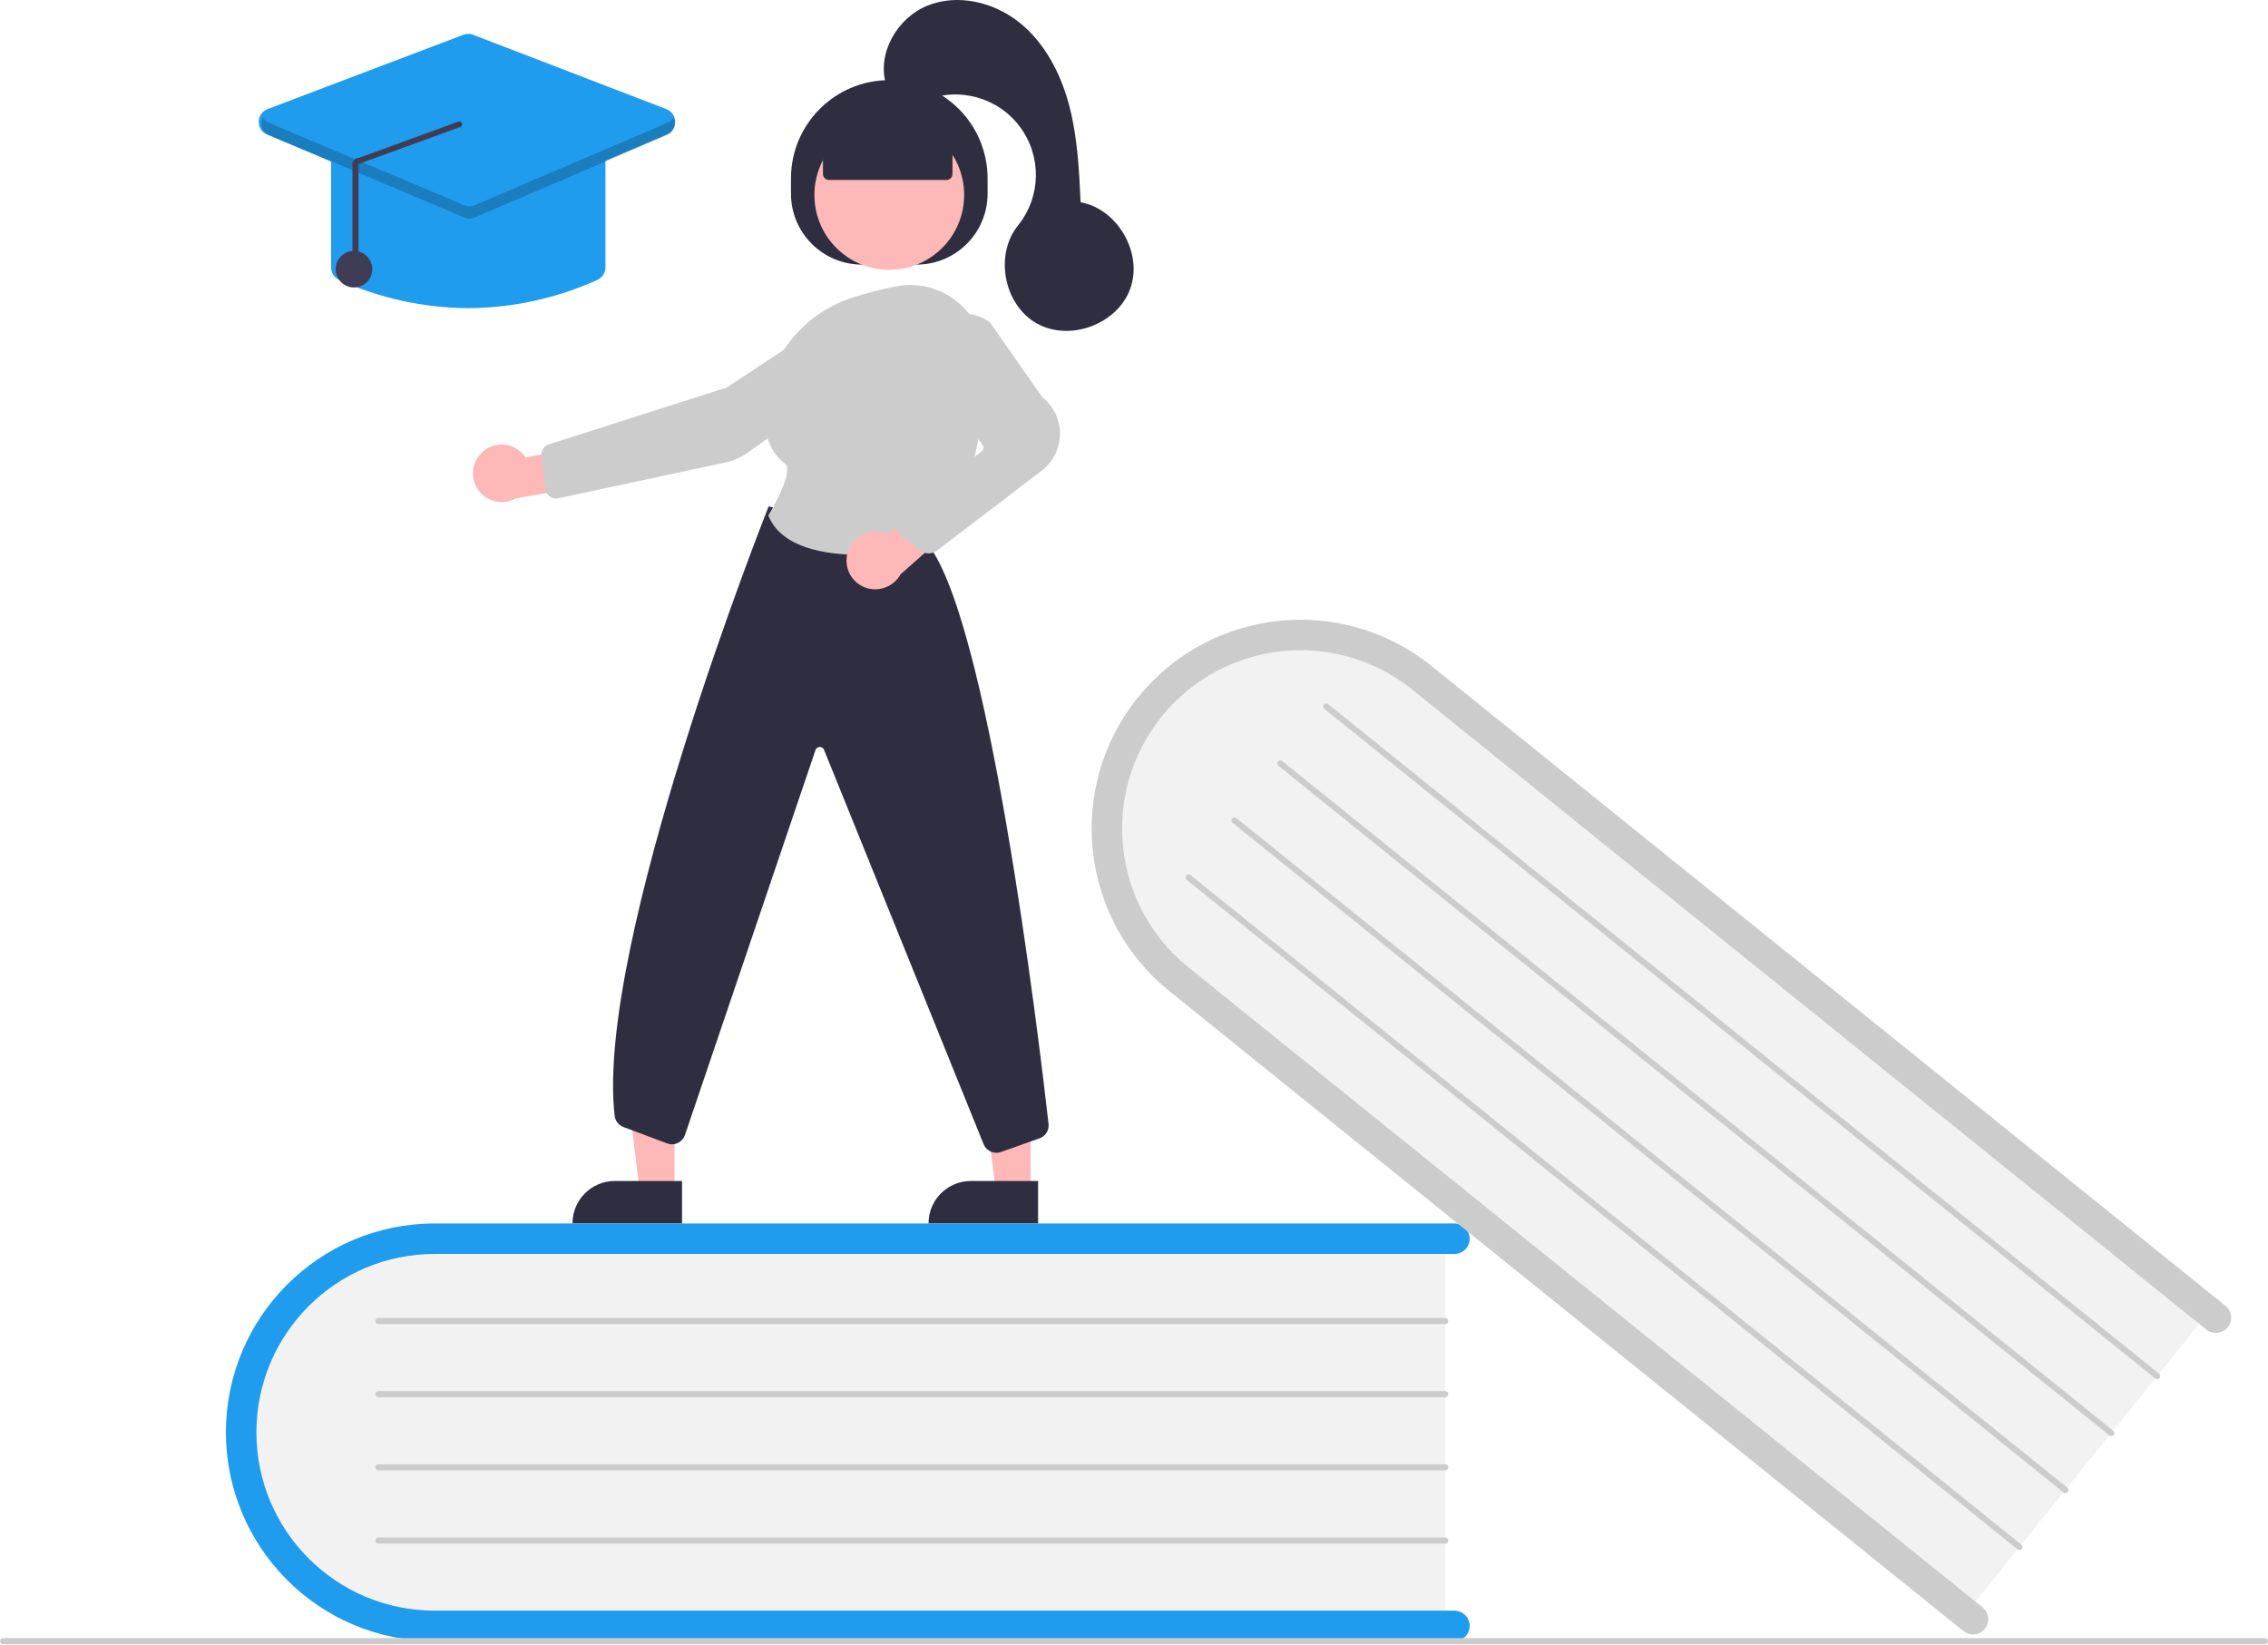
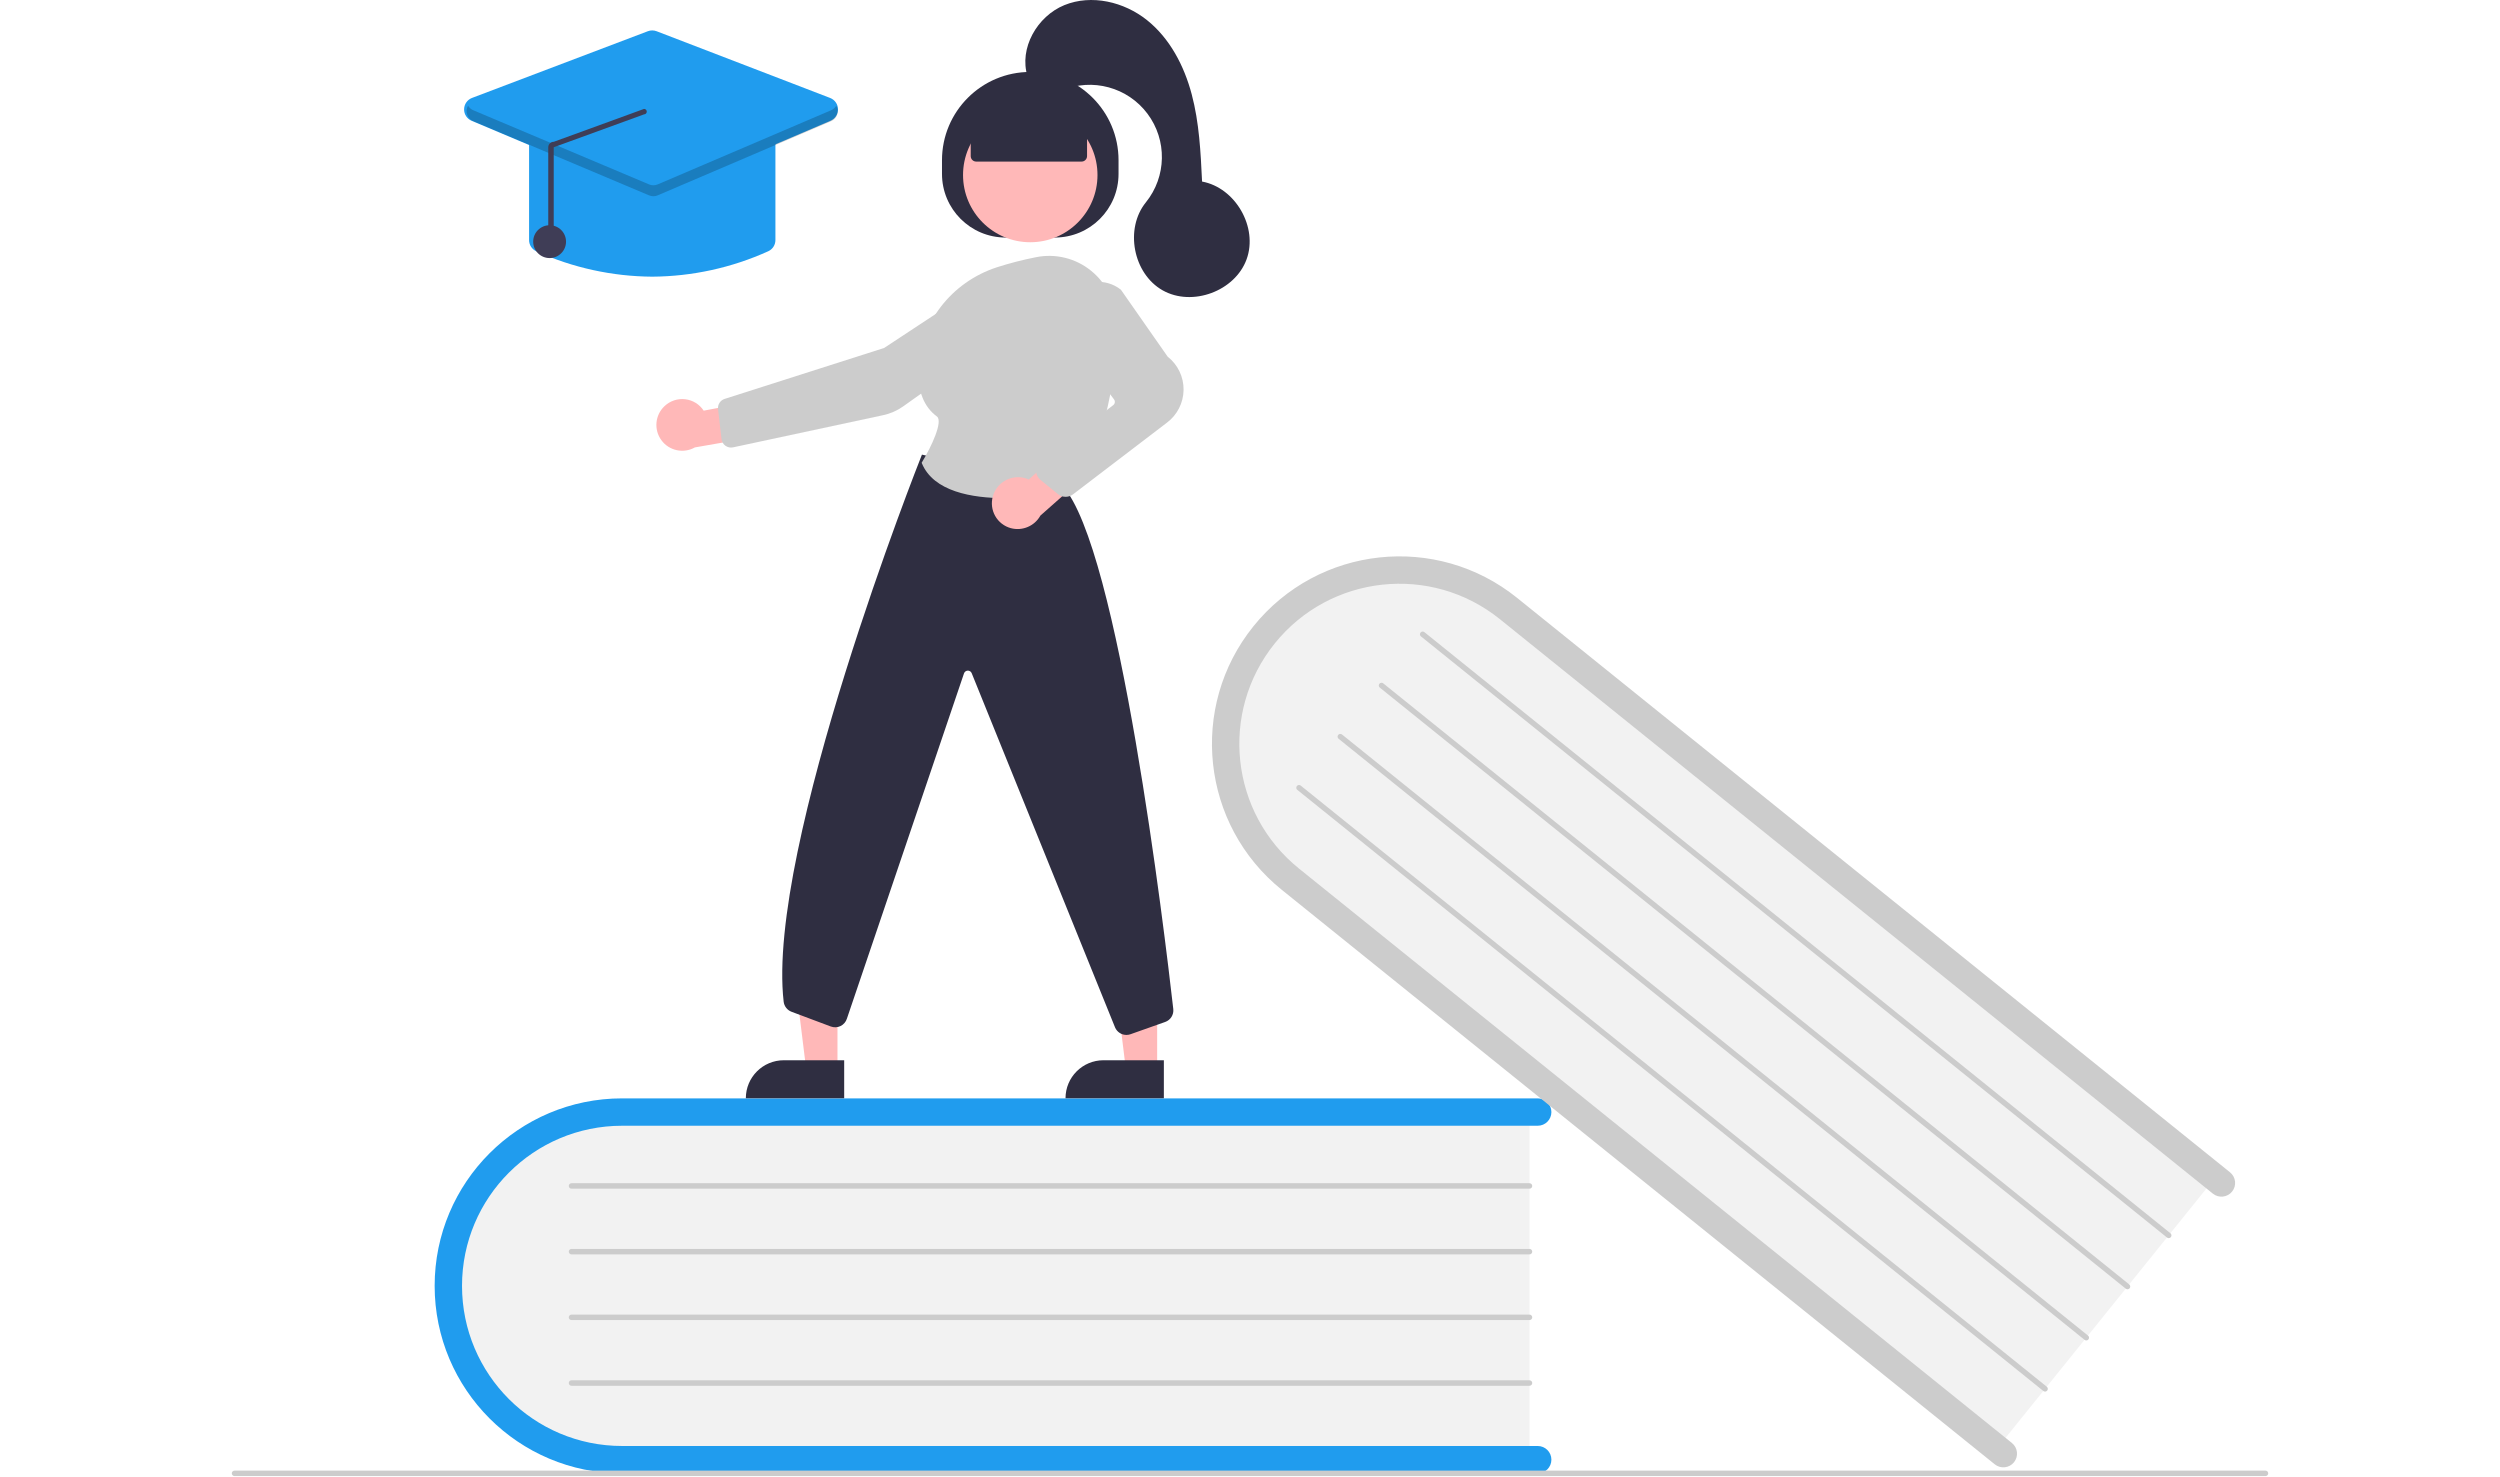
- <svg xmlns="http://www.w3.org/2000/svg" data-name="Layer 1" width="744" height="539.286" viewBox="0 0 744 539.286">
+ <svg xmlns="http://www.w3.org/2000/svg" data-name="Layer 1" width="744" height="439.286" viewBox="0 0 744 539.286">
  <path d="M702.114,584.643v130H376.415c-37.109,0-67.301-29.16-67.301-65s30.192-65,67.301-65Z" transform="translate(-228 -180.357)" fill="#f2f2f2" />
  <path d="M710.114,713.643a5.002,5.002,0,0,1-5,5h-334.5a68.5,68.5,0,1,1,0-137h334.5a5,5,0,0,1,0,10h-334.5a58.5,58.5,0,1,0,0,117h334.5A5.002,5.002,0,0,1,710.114,713.643Z" transform="translate(-228 -180.357)" fill="#209cee" />
  <path d="M702.114,614.643h-350a1,1,0,1,1,0-2h350a1,1,0,0,1,0,2Z" transform="translate(-228 -180.357)" fill="#ccc" />
  <path d="M702.114,638.643h-350a1,1,0,1,1,0-2h350a1,1,0,0,1,0,2Z" transform="translate(-228 -180.357)" fill="#ccc" />
  <path d="M702.114,662.643h-350a1,1,0,1,1,0-2h350a1,1,0,0,1,0,2Z" transform="translate(-228 -180.357)" fill="#ccc" />
  <path d="M702.114,686.643h-350a1,1,0,1,1,0-2h350a1,1,0,0,1,0,2Z" transform="translate(-228 -180.357)" fill="#ccc" />
  <path d="M953.832,609.114,872.267,710.342,618.652,505.992c-28.896-23.283-34.111-64.932-11.624-92.84s64.292-31.671,93.189-8.388Z" transform="translate(-228 -180.357)" fill="#f2f2f2" />
  <path d="M879.124,714.583a5.002,5.002,0,0,1-7.031.756L611.625,505.467a68.5,68.5,0,0,1,85.957-106.679L958.05,608.66a5,5,0,1,1-6.274,7.787L691.307,406.575a58.5,58.5,0,1,0-73.408,91.106L878.367,707.553A5.002,5.002,0,0,1,879.124,714.583Z" transform="translate(-228 -180.357)" fill="#ccc" />
  <path d="M935.009,632.474,662.471,412.877a1,1,0,1,1,1.255-1.557L936.264,630.917a1,1,0,1,1-1.255,1.557Z" transform="translate(-228 -180.357)" fill="#ccc" />
  <path d="M919.951,651.163,647.413,431.565a1,1,0,0,1,1.255-1.557L921.206,649.605a1,1,0,1,1-1.255,1.557Z" transform="translate(-228 -180.357)" fill="#ccc" />
  <path d="M904.893,669.851,632.355,450.254a1,1,0,0,1,1.255-1.557L906.148,668.294a1,1,0,1,1-1.255,1.557Z" transform="translate(-228 -180.357)" fill="#ccc" />
  <path d="M889.835,688.539,617.297,468.942a1,1,0,1,1,1.255-1.557L891.089,686.982a1,1,0,1,1-1.255,1.557Z" transform="translate(-228 -180.357)" fill="#ccc" />
  <path d="M971,719.643H229a1,1,0,0,1,0-2H971a1,1,0,0,1,0,2Z" transform="translate(-228 -180.357)" fill="#ccc" />
  <polygon points="338.081 390.622 326.649 390.621 321.212 346.525 338.085 346.527 338.081 390.622" fill="#ffb8b8" />
  <path d="M318.482,387.355h22.048a0,0,0,0,1,0,0v13.882a0,0,0,0,1,0,0H304.6a0,0,0,0,1,0,0v0A13.882,13.882,0,0,1,318.482,387.355Z" fill="#2f2e41" />
  <polygon points="221.286 390.622 209.854 390.621 204.417 346.525 221.29 346.527 221.286 390.622" fill="#ffb8b8" />
  <path d="M201.688,387.355h22.048a0,0,0,0,1,0,0v13.882a0,0,0,0,1,0,0H187.806a0,0,0,0,1,0,0v0A13.882,13.882,0,0,1,201.688,387.355Z" fill="#2f2e41" />
  <path d="M487.471,243.89v-5a32.25,32.25,0,0,1,32.25-32.25h0a32.25,32.25,0,0,1,32.25,32.25v5a23.25,23.25,0,0,1-23.25,23.25h-18A23.25,23.25,0,0,1,487.471,243.89Z" transform="translate(-228 -180.357)" fill="#2f2e41" />
  <circle cx="291.721" cy="63.942" r="24.561" fill="#ffb8b8" />
  <path d="M634.488,376.475" transform="translate(-228 -180.357)" fill="#ffb8b8" />
  <path d="M386.125,328.713A9.377,9.377,0,0,1,400.405,330.39l21.055-3.983,5.541,12.205-29.812,5.207a9.428,9.428,0,0,1-11.064-15.106Z" transform="translate(-228 -180.357)" fill="#ffb8b8" />
  <path d="M500.573,284.328l.275.417L466.322,307.49l-58.258,18.603a3.508,3.508,0,0,0-2.412,3.738l1.271,10.947a3.501,3.501,0,0,0,4.21,3.018l54.83-11.753a19.806,19.806,0,0,0,7.371-3.245L512.122,301.201a10.02,10.02,0,0,0,4.158-8.947,9.975,9.975,0,0,0-15.433-7.508Z" transform="translate(-228 -180.357)" fill="#ccc" />
  <path d="M554.853,558.466a4.518,4.518,0,0,1-4.138-2.701l-52.41-129.501a1.5,1.5,0,0,0-2.809.158L452.739,552.495a4.501,4.501,0,0,1-5.882,2.891l-14.338-5.377a4.489,4.489,0,0,1-2.897-3.705c-6.45-56.192,49.8-198.03,50.369-199.456l.157-.395,51.277,11.343.107.116c20.458,22.318,37.273,163.082,40.437,191.074a4.479,4.479,0,0,1-2.971,4.747l-12.656,4.476A4.457,4.457,0,0,1,554.853,558.466Z" transform="translate(-228 -180.357)" fill="#2f2e41" />
  <path d="M510.673,362.363c-12.424,0-26.274-2.477-30.538-12.701l-.098-.235.133-.218c3.365-5.521,7.813-14.94,5.422-16.709-4.709-3.482-6.994-9.21-6.792-17.025.44-16.966,12-32.029,28.766-37.482h0A127.642,127.642,0,0,1,521.829,274.321a24.281,24.281,0,0,1,20.133,4.972,24.526,24.526,0,0,1,9.096,18.871c.176,18.131-2.615,43.383-16.912,60.72a4.448,4.448,0,0,1-2.633,1.531A122.223,122.223,0,0,1,510.673,362.363Z" transform="translate(-228 -180.357)" fill="#ccc" />
  <path d="M506.051,361.684a9.556,9.556,0,0,1,11.678-6.664,9.407,9.407,0,0,1,1.448.536l15.987-14.549,11.118,7.49-22.862,20.231a9.539,9.539,0,0,1-10.813,4.587A9.394,9.394,0,0,1,506.051,361.684Z" transform="translate(-228 -180.357)" fill="#ffb8b8" />
  <path d="M532.632,361.869a4.488,4.488,0,0,1-2.845-1.015l-6.304-5.152a4.5,4.5,0,0,1,.109-7.055l26.442-20.28a1.503,1.503,0,0,0,.283-2.095L533.996,304.696a13.285,13.285,0,0,1,.887-17.114h0a13.248,13.248,0,0,1,17.888-1.431l.103.109,17.042,24.402a15.193,15.193,0,0,1-.36,24.186l-34.246,26.139A4.507,4.507,0,0,1,532.632,361.869Z" transform="translate(-228 -180.357)" fill="#ccc" />
  <path d="M497.965,237.39V225.204l21.756-9.5,20.744,9.5v12.186a2,2,0,0,1-2,2h-38.5A2,2,0,0,1,497.965,237.39Z" transform="translate(-228 -180.357)" fill="#2f2e41" />
  <path d="M518.722,208.257c-3.199-10.239,3.519-21.972,13.451-26.025s21.813-1.22,30.194,5.476,13.58,16.724,16.335,27.091,3.278,21.177,3.787,31.891c12.202,2.241,20.503,16.714,16.276,28.378s-19.873,17.459-30.678,11.362-13.935-22.485-6.136-32.134a26.374,26.374,0,0,0-30.688-40.91C525.248,215.902,517.702,209.368,518.722,208.257Z" transform="translate(-228 -180.357)" fill="#2f2e41" />
  <path d="M381.614,281.44a104.449,104.449,0,0,1-42.348-9.275,4.473,4.473,0,0,1-2.652-4.104V231.643a4.505,4.505,0,0,1,4.5-4.5h81a4.505,4.505,0,0,1,4.5,4.5v36.418a4.473,4.473,0,0,1-2.652,4.104h0A104.449,104.449,0,0,1,381.614,281.44Z" transform="translate(-228 -180.357)" fill="#209cee" />
  <path d="M381.603,251.937a4.505,4.505,0,0,1-1.749-.352l-64.232-27.1a4.5,4.5,0,0,1,.153-8.353L380.008,191.765a4.484,4.484,0,0,1,3.211.007l63.372,24.368a4.5,4.5,0,0,1,.154,8.338L383.373,251.577A4.507,4.507,0,0,1,381.603,251.937Z" transform="translate(-228 -180.357)" fill="#209cee" />
  <circle cx="116.114" cy="88.286" r="6" fill="#3f3d56" />
  <path d="M446.965,220.631,383.592,247.73a4,4,0,0,1-3.127.008l-64.232-27.099a3.925,3.925,0,0,1-1.913-1.681,3.997,3.997,0,0,0,1.913,5.681l64.232,27.099a4,4,0,0,0,3.127-.008l63.373-27.099a3.997,3.997,0,0,0,1.895-5.673A3.927,3.927,0,0,1,446.965,220.631Z" transform="translate(-228 -180.357)" opacity="0.2" />
  <path d="M344.618,268.62a1,1,0,0,0,1-1V234.158l32.981-12.015a1,1,0,0,0,.03-2l-32.981,12.015a1.962,1.962,0,0,0-1.433.575,1.986,1.986,0,0,0-.596,1.425v33.461A1,1,0,0,0,344.618,268.62Z" transform="translate(-228 -180.357)" fill="#3f3d56" />
</svg>
